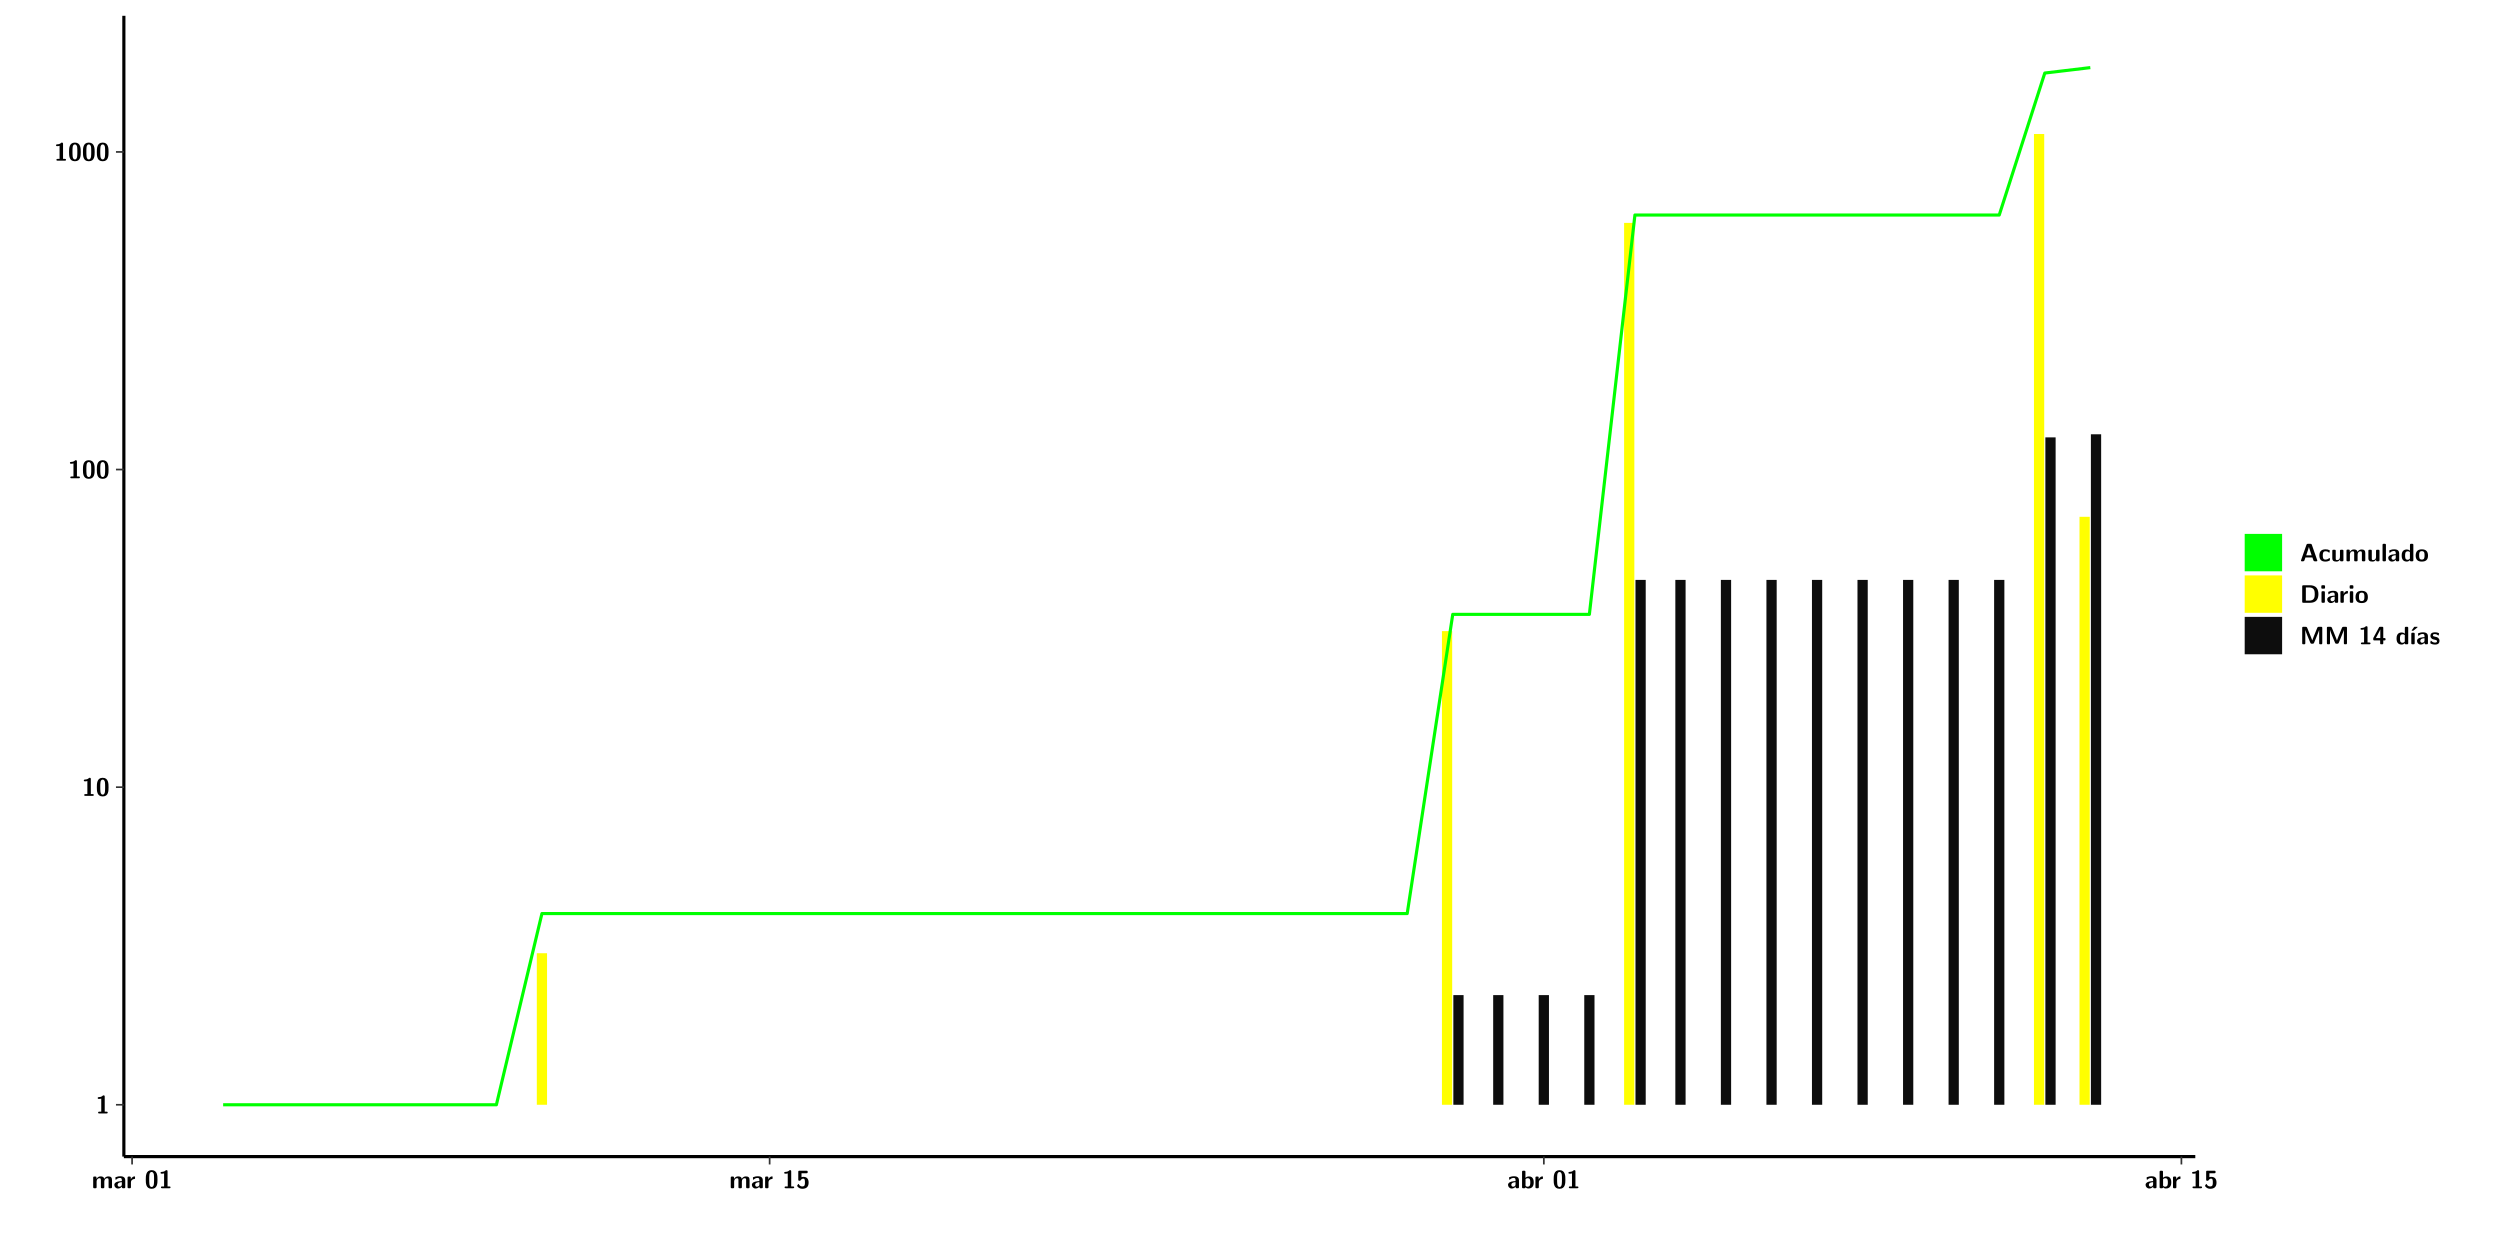
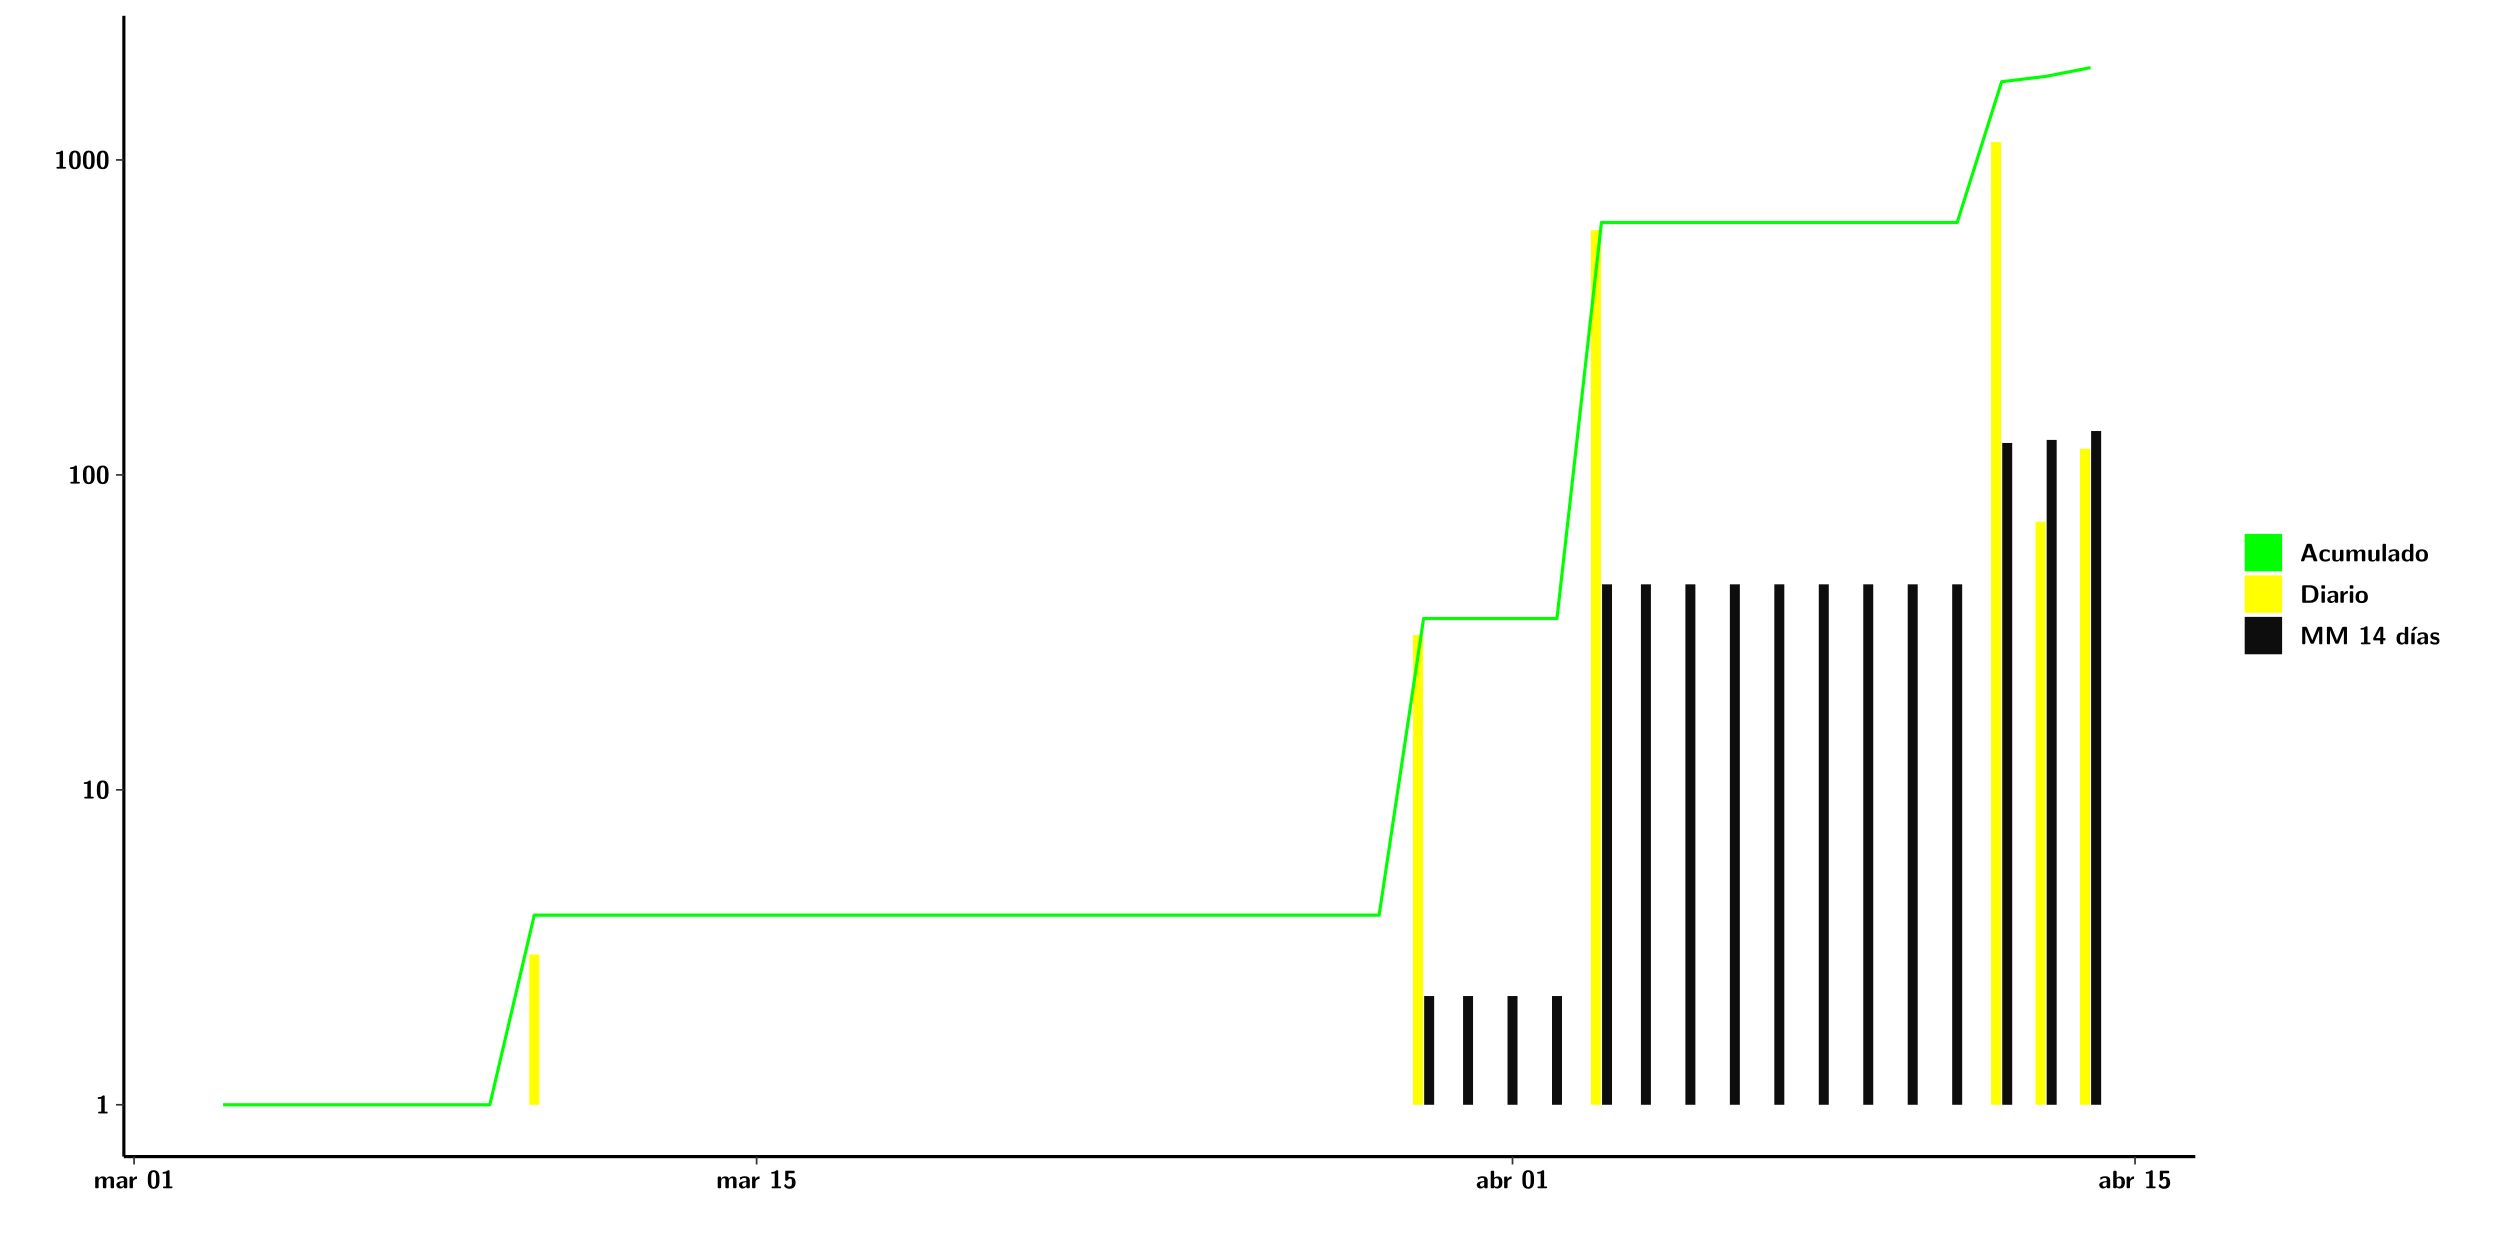
<svg xmlns="http://www.w3.org/2000/svg" xmlns:xlink="http://www.w3.org/1999/xlink" width="867.653pt" height="432pt" viewBox="0 0 867.653 432" version="1.1">
  <defs>
    <g>
      <symbol overflow="visible" id="glyph0-0">
        <path style="stroke:none;" d="" />
      </symbol>
      <symbol overflow="visible" id="glyph0-1">
        <path style="stroke:none;" d="M 3.109 -5.859 C 3.109 -6.016 3.109 -6.281 2.719 -6.281 C 2.547 -6.281 2.516 -6.266 2.406 -6.156 C 2.25 -6.016 1.922 -5.688 1.047 -5.672 C 0.891 -5.672 0.672 -5.609 0.672 -5.359 C 0.672 -5.047 0.969 -5.047 1.094 -5.047 C 1.344 -5.047 1.656 -5.078 1.906 -5.156 L 1.906 -0.625 L 1.234 -0.625 C 1.109 -0.625 0.812 -0.625 0.812 -0.312 C 0.812 0 1.109 0 1.234 0 L 3.719 0 C 3.828 0 4.141 0 4.141 -0.312 C 4.141 -0.625 3.828 -0.625 3.719 -0.625 L 3.109 -0.625 Z M 3.109 -5.859 " />
      </symbol>
      <symbol overflow="visible" id="glyph0-2">
        <path style="stroke:none;" d="M 4.438 -3 C 4.438 -4.203 4.438 -6.281 2.406 -6.281 C 0.375 -6.281 0.375 -4.219 0.375 -3 C 0.375 -1.812 0.375 0.188 2.406 0.188 C 4.438 0.188 4.438 -1.781 4.438 -3 Z M 2.406 -0.438 C 1.75 -0.438 1.656 -1.25 1.625 -1.484 C 1.562 -1.953 1.562 -2.766 1.562 -3.125 C 1.562 -3.641 1.562 -4.203 1.625 -4.641 C 1.641 -4.875 1.734 -5.641 2.406 -5.641 C 3.047 -5.641 3.156 -4.906 3.188 -4.734 C 3.25 -4.281 3.25 -3.594 3.25 -3.125 C 3.25 -2.625 3.25 -1.953 3.188 -1.469 C 3.156 -1.234 3.062 -0.438 2.406 -0.438 Z M 2.406 -0.438 " />
      </symbol>
      <symbol overflow="visible" id="glyph0-3">
        <path style="stroke:none;" d="M 7.062 -2.844 C 7.062 -3.75 6.672 -4.109 5.781 -4.109 C 5.156 -4.109 4.688 -3.828 4.359 -3.25 C 4.219 -4.078 3.484 -4.109 3.109 -4.109 C 2.938 -4.109 2.578 -4.109 2.188 -3.828 C 1.906 -3.625 1.734 -3.344 1.672 -3.203 L 1.672 -3.641 C 1.672 -3.922 1.609 -4.062 1.25 -4.062 L 0.953 -4.062 C 0.625 -4.062 0.531 -3.969 0.531 -3.641 L 0.531 -0.422 C 0.531 -0.109 0.625 0 0.953 0 L 1.297 0 C 1.625 0 1.719 -0.109 1.719 -0.422 L 1.719 -2.359 C 1.719 -3.141 2.25 -3.484 2.688 -3.484 C 3.109 -3.484 3.203 -3.297 3.203 -2.828 L 3.203 -0.422 C 3.203 -0.109 3.297 0 3.625 0 L 3.969 0 C 4.297 0 4.391 -0.109 4.391 -0.422 L 4.391 -2.359 C 4.391 -3.141 4.922 -3.484 5.359 -3.484 C 5.781 -3.484 5.875 -3.297 5.875 -2.828 L 5.875 -0.422 C 5.875 -0.109 5.969 0 6.297 0 L 6.641 0 C 6.984 0 7.062 -0.109 7.062 -0.422 Z M 7.062 -2.844 " />
      </symbol>
      <symbol overflow="visible" id="glyph0-4">
        <path style="stroke:none;" d="M 4.062 -2.766 C 4.062 -4.156 2.734 -4.156 2.297 -4.156 C 1.891 -4.156 1.453 -4.125 0.859 -3.891 C 0.672 -3.797 0.625 -3.781 0.625 -3.688 C 0.625 -3.625 0.688 -3.109 0.688 -3.047 C 0.703 -2.984 0.75 -2.938 0.812 -2.938 C 0.844 -2.938 0.875 -2.969 0.906 -3 C 1.281 -3.391 1.719 -3.578 2.266 -3.578 C 2.734 -3.578 2.875 -3.297 2.875 -2.781 L 2.875 -2.469 C 2.562 -2.469 0.266 -2.453 0.266 -1.172 C 0.266 -0.547 0.766 0.094 1.531 0.094 C 1.828 0.094 2.484 0.016 2.906 -0.594 L 2.906 -0.422 C 2.906 -0.141 2.969 0 3.328 0 L 3.641 0 C 3.984 0 4.062 -0.109 4.062 -0.422 Z M 2.875 -1.344 C 2.875 -0.531 2.047 -0.531 2.016 -0.531 C 1.641 -0.531 1.406 -0.844 1.406 -1.188 C 1.406 -2.047 2.625 -2.109 2.875 -2.109 Z M 2.875 -1.344 " />
      </symbol>
      <symbol overflow="visible" id="glyph0-5">
        <path style="stroke:none;" d="M 1.703 -2.016 C 1.703 -2.844 2.391 -3.188 2.938 -3.219 C 3.109 -3.234 3.125 -3.234 3.125 -3.469 L 3.125 -3.875 C 3.125 -4.047 3.125 -4.109 2.969 -4.109 C 2.719 -4.109 2.078 -4.031 1.672 -3.078 L 1.656 -3.078 L 1.656 -3.641 C 1.656 -3.922 1.594 -4.062 1.234 -4.062 L 0.953 -4.062 C 0.641 -4.062 0.531 -3.969 0.531 -3.641 L 0.531 -0.422 C 0.531 -0.109 0.625 0 0.953 0 L 1.281 0 C 1.609 0 1.703 -0.109 1.703 -0.422 Z M 1.703 -2.016 " />
      </symbol>
      <symbol overflow="visible" id="glyph0-6">
        <path style="stroke:none;" d="M 1.859 -5.203 L 3.578 -5.203 C 4 -5.203 4 -5.406 4 -5.641 C 4 -5.875 4 -6.078 3.578 -6.078 L 1.141 -6.078 C 0.875 -6.078 0.734 -6.031 0.734 -5.688 L 0.734 -3 C 0.734 -2.609 0.922 -2.594 1.172 -2.594 C 1.391 -2.594 1.469 -2.594 1.594 -2.812 C 1.812 -3.141 2.109 -3.328 2.469 -3.328 C 3.047 -3.328 3.047 -2.656 3.047 -1.969 C 3.047 -1.297 3.047 -0.625 2.125 -0.625 C 1.844 -0.625 1.25 -0.703 0.906 -1.406 C 0.875 -1.453 0.844 -1.5 0.781 -1.5 C 0.719 -1.5 0.703 -1.469 0.656 -1.391 C 0.531 -1.188 0.328 -0.891 0.328 -0.828 C 0.328 -0.75 0.891 0.188 2.141 0.188 C 3.562 0.188 4.328 -0.516 4.328 -1.938 C 4.328 -3.094 3.844 -3.953 2.5 -3.953 C 2.281 -3.953 2.078 -3.922 1.859 -3.844 Z M 1.859 -5.203 " />
      </symbol>
      <symbol overflow="visible" id="glyph0-7">
        <path style="stroke:none;" d="M 1.703 -5.656 C 1.703 -5.938 1.641 -6.078 1.281 -6.078 L 0.953 -6.078 C 0.641 -6.078 0.531 -5.984 0.531 -5.656 L 0.531 -0.422 C 0.531 -0.109 0.625 0 0.953 0 L 1.312 0 C 1.453 0 1.719 0 1.734 -0.344 C 2.125 0.094 2.578 0.094 2.719 0.094 C 4.578 0.094 4.578 -1.594 4.578 -2.031 C 4.578 -2.453 4.578 -4.109 2.938 -4.109 C 2.219 -4.109 1.781 -3.703 1.703 -3.625 Z M 1.734 -3.172 C 1.844 -3.281 2.109 -3.484 2.5 -3.484 C 3.391 -3.484 3.391 -2.672 3.391 -2.016 C 3.391 -1.375 3.391 -0.531 2.406 -0.531 C 2.047 -0.531 1.828 -0.75 1.734 -0.875 Z M 1.734 -3.172 " />
      </symbol>
      <symbol overflow="visible" id="glyph0-8">
        <path style="stroke:none;" d="M 4.156 -5.703 C 4.031 -6.078 3.766 -6.078 3.594 -6.078 L 2.828 -6.078 C 2.641 -6.078 2.391 -6.078 2.266 -5.703 L 0.406 -0.406 C 0.375 -0.297 0.375 -0.281 0.375 -0.234 C 0.375 0 0.594 0 0.703 0 L 1.031 0 C 1.188 0 1.453 0 1.578 -0.344 L 1.922 -1.328 L 4.344 -1.328 L 4.641 -0.484 C 4.75 -0.172 4.812 0 5.234 0 L 5.703 0 C 5.828 0 6.047 0 6.047 -0.234 C 6.047 -0.281 6.047 -0.297 6 -0.406 Z M 2.812 -3.938 C 2.938 -4.328 3.062 -4.656 3.125 -4.969 L 3.141 -4.969 C 3.188 -4.766 3.188 -4.75 3.25 -4.547 L 4.078 -2.078 L 2.188 -2.078 Z M 2.812 -3.938 " />
      </symbol>
      <symbol overflow="visible" id="glyph0-9">
        <path style="stroke:none;" d="M 4 -0.438 C 4 -0.531 3.969 -0.938 3.953 -1.047 C 3.953 -1.078 3.938 -1.172 3.844 -1.172 C 3.812 -1.172 3.797 -1.172 3.703 -1.078 C 3.562 -0.953 3.141 -0.594 2.422 -0.594 C 1.516 -0.594 1.516 -1.469 1.516 -2.031 C 1.516 -2.75 1.562 -3.484 2.453 -3.484 C 3.031 -3.484 3.266 -3.344 3.578 -3.078 C 3.688 -2.984 3.703 -2.984 3.734 -2.984 C 3.828 -2.984 3.844 -3.062 3.844 -3.094 C 3.859 -3.172 3.953 -3.656 3.953 -3.703 C 3.953 -3.781 3.891 -3.812 3.75 -3.891 C 3.328 -4.078 3.062 -4.156 2.453 -4.156 C 1.141 -4.156 0.328 -3.547 0.328 -2.016 C 0.328 -0.562 1.078 0.094 2.406 0.094 C 2.641 0.094 3.172 0.094 3.75 -0.203 C 4 -0.344 4 -0.344 4 -0.438 Z M 4 -0.438 " />
      </symbol>
      <symbol overflow="visible" id="glyph0-10">
        <path style="stroke:none;" d="M 4.391 -3.594 C 4.391 -3.875 4.328 -4.016 3.969 -4.016 L 3.609 -4.016 C 3.281 -4.016 3.188 -3.906 3.188 -3.594 L 3.188 -1.516 C 3.188 -0.938 2.891 -0.438 2.266 -0.438 C 1.766 -0.438 1.719 -0.562 1.719 -1.031 L 1.719 -3.594 C 1.719 -3.875 1.656 -4.016 1.297 -4.016 L 0.953 -4.016 C 0.625 -4.016 0.531 -3.922 0.531 -3.594 L 0.531 -1.109 C 0.531 -0.172 1.031 0.094 1.953 0.094 C 2.188 0.094 2.812 0.094 3.219 -0.656 L 3.219 -0.422 C 3.219 -0.141 3.281 0 3.641 0 L 3.969 0 C 4.297 0 4.391 -0.109 4.391 -0.422 Z M 4.391 -3.594 " />
      </symbol>
      <symbol overflow="visible" id="glyph0-11">
        <path style="stroke:none;" d="M 1.703 -5.656 C 1.703 -5.938 1.641 -6.078 1.281 -6.078 L 0.953 -6.078 C 0.641 -6.078 0.531 -5.984 0.531 -5.656 L 0.531 -0.422 C 0.531 -0.109 0.625 0 0.953 0 L 1.281 0 C 1.609 0 1.703 -0.109 1.703 -0.422 Z M 1.703 -5.656 " />
      </symbol>
      <symbol overflow="visible" id="glyph0-12">
        <path style="stroke:none;" d="M 4.375 -5.656 C 4.375 -5.938 4.312 -6.078 3.953 -6.078 L 3.625 -6.078 C 3.297 -6.078 3.203 -5.969 3.203 -5.656 L 3.203 -3.672 C 2.812 -4.047 2.375 -4.109 2.109 -4.109 C 0.328 -4.109 0.328 -2.422 0.328 -2 C 0.328 -1.594 0.328 0.094 2.062 0.094 C 2.422 0.094 2.812 -0.016 3.188 -0.406 C 3.188 -0.094 3.297 0 3.609 0 L 3.953 0 C 4.281 0 4.375 -0.109 4.375 -0.422 Z M 3.188 -1.094 C 3.188 -0.953 3.188 -0.875 2.922 -0.688 C 2.703 -0.547 2.5 -0.531 2.406 -0.531 C 1.516 -0.531 1.516 -1.344 1.516 -2 C 1.516 -2.656 1.516 -3.484 2.5 -3.484 C 2.75 -3.484 2.984 -3.391 3.188 -3.203 Z M 3.188 -1.094 " />
      </symbol>
      <symbol overflow="visible" id="glyph0-13">
        <path style="stroke:none;" d="M 4.547 -1.969 C 4.547 -3.406 3.844 -4.156 2.406 -4.156 C 0.953 -4.156 0.266 -3.391 0.266 -1.969 C 0.266 -0.547 1.031 0.094 2.406 0.094 C 3.781 0.094 4.547 -0.531 4.547 -1.969 Z M 2.406 -0.594 C 1.469 -0.594 1.469 -1.375 1.469 -2.078 C 1.469 -2.75 1.469 -3.531 2.406 -3.531 C 3.344 -3.531 3.344 -2.766 3.344 -2.078 C 3.344 -1.391 3.344 -0.594 2.406 -0.594 Z M 2.406 -0.594 " />
      </symbol>
      <symbol overflow="visible" id="glyph0-14">
        <path style="stroke:none;" d="M 1.219 -6.078 C 0.906 -6.078 0.797 -5.984 0.797 -5.656 L 0.797 -0.422 C 0.797 -0.109 0.891 0 1.219 0 L 3.531 0 C 5.672 0 6.422 -1.281 6.422 -3 C 6.422 -3.688 6.297 -4.547 5.812 -5.156 C 5.156 -5.984 4.109 -6.078 3.531 -6.078 Z M 2.062 -0.75 L 2.062 -5.328 L 3.188 -5.328 C 5.078 -5.328 5.156 -3.984 5.156 -3 C 5.156 -2 5.062 -0.75 3.188 -0.75 Z M 2.062 -0.75 " />
      </symbol>
      <symbol overflow="visible" id="glyph0-15">
        <path style="stroke:none;" d="M 0.891 -6.094 C 0.609 -6.094 0.469 -6.047 0.469 -5.688 L 0.469 -5.281 C 0.469 -5 0.562 -4.891 0.891 -4.891 L 1.344 -4.891 C 1.766 -4.891 1.766 -5.078 1.766 -5.484 C 1.766 -5.906 1.766 -6.094 1.344 -6.094 Z M 1.703 -3.594 C 1.703 -3.875 1.641 -4.016 1.281 -4.016 L 0.953 -4.016 C 0.641 -4.016 0.531 -3.922 0.531 -3.594 L 0.531 -0.422 C 0.531 -0.109 0.625 0 0.953 0 L 1.281 0 C 1.609 0 1.703 -0.109 1.703 -0.422 Z M 1.703 -3.594 " />
      </symbol>
      <symbol overflow="visible" id="glyph0-16">
        <path style="stroke:none;" d="M 4.859 -2.859 C 4.688 -2.422 4.359 -1.609 4.281 -1.312 C 4.203 -1.625 3.844 -2.484 3.656 -2.953 L 2.531 -5.719 C 2.391 -6.078 2.109 -6.078 1.953 -6.078 L 1.219 -6.078 C 0.906 -6.078 0.797 -5.984 0.797 -5.656 L 0.797 -0.422 C 0.797 -0.109 0.891 0 1.219 0 L 1.453 0 C 1.781 0 1.875 -0.109 1.875 -0.422 L 1.875 -4.953 L 1.891 -4.953 C 1.984 -4.562 2.375 -3.578 2.578 -3.062 L 3.609 -0.562 C 3.766 -0.188 3.969 -0.188 4.266 -0.188 C 4.562 -0.188 4.781 -0.188 4.938 -0.562 L 6.062 -3.328 C 6.141 -3.531 6.625 -4.719 6.672 -4.953 L 6.688 -4.953 L 6.688 -0.422 C 6.688 -0.141 6.75 0 7.109 0 L 7.344 0 C 7.672 0 7.766 -0.109 7.766 -0.422 L 7.766 -5.656 C 7.766 -5.938 7.703 -6.078 7.344 -6.078 L 6.609 -6.078 C 6.391 -6.078 6.172 -6.062 6.016 -5.703 Z M 4.859 -2.859 " />
      </symbol>
      <symbol overflow="visible" id="glyph0-17">
        <path style="stroke:none;" d="M 0.344 -2.297 C 0.266 -2.172 0.266 -2.141 0.266 -1.984 L 0.266 -1.766 C 0.266 -1.484 0.328 -1.344 0.688 -1.344 L 2.672 -1.344 L 2.672 -0.422 C 2.672 -0.141 2.719 0 3.078 0 L 3.328 0 C 3.656 0 3.75 -0.109 3.75 -0.422 L 3.75 -1.344 L 4.125 -1.344 C 4.391 -1.344 4.547 -1.406 4.547 -1.75 C 4.547 -2.078 4.422 -2.172 4.125 -2.172 L 3.75 -2.172 L 3.75 -5.656 C 3.75 -5.984 3.656 -6.078 3.328 -6.078 L 2.688 -6.078 C 2.531 -6.078 2.391 -6.078 2.281 -5.875 Z M 1.188 -2.172 C 2.578 -4.75 2.672 -5.016 2.703 -5.156 L 2.719 -5.156 L 2.719 -2.172 Z M 1.188 -2.172 " />
      </symbol>
      <symbol overflow="visible" id="glyph0-18">
        <path style="stroke:none;" d="M 3.906 -5.844 C 3.953 -5.875 4 -5.922 4 -5.969 C 4 -6.078 3.906 -6.078 3.766 -6.078 L 3.047 -6.078 C 2.875 -6.078 2.859 -6.078 2.781 -5.984 L 2.031 -4.953 C 1.953 -4.859 1.953 -4.844 1.953 -4.828 C 1.953 -4.703 2.047 -4.703 2.188 -4.703 L 2.516 -4.703 Z M 3.906 -5.844 " />
      </symbol>
      <symbol overflow="visible" id="glyph0-19">
        <path style="stroke:none;" d="M 1.703 -3.594 C 1.703 -3.875 1.641 -4.016 1.281 -4.016 L 0.953 -4.016 C 0.641 -4.016 0.531 -3.922 0.531 -3.594 L 0.531 -0.422 C 0.531 -0.109 0.625 0 0.953 0 L 1.281 0 C 1.609 0 1.703 -0.109 1.703 -0.422 Z M 1.703 -3.594 " />
      </symbol>
      <symbol overflow="visible" id="glyph0-20">
        <path style="stroke:none;" d="M 3.469 -1.234 C 3.469 -1.734 3.203 -2.031 3.047 -2.172 C 2.703 -2.484 2.391 -2.547 2.031 -2.609 C 1.547 -2.703 1.188 -2.766 1.188 -3.109 C 1.188 -3.469 1.484 -3.547 1.828 -3.547 C 2.406 -3.547 2.719 -3.328 2.953 -3.125 C 3.047 -3.047 3.062 -3.047 3.094 -3.047 C 3.188 -3.047 3.203 -3.125 3.203 -3.156 C 3.219 -3.219 3.312 -3.719 3.312 -3.766 C 3.312 -3.906 2.844 -4.031 2.75 -4.062 C 2.406 -4.156 2.125 -4.156 1.891 -4.156 C 1.5 -4.156 0.328 -4.156 0.328 -2.906 C 0.328 -2.484 0.516 -2.219 0.75 -2 C 1.062 -1.734 1.406 -1.672 1.906 -1.562 C 2.156 -1.531 2.609 -1.453 2.609 -1.062 C 2.609 -0.656 2.266 -0.594 1.922 -0.594 C 1.531 -0.594 1.047 -0.703 0.625 -1.188 C 0.594 -1.234 0.562 -1.266 0.516 -1.266 C 0.422 -1.266 0.406 -1.188 0.391 -1.125 C 0.375 -1.016 0.266 -0.516 0.266 -0.422 C 0.266 -0.266 0.922 -0.062 0.922 -0.047 C 1.406 0.094 1.766 0.094 1.922 0.094 C 2.359 0.094 3.469 0.062 3.469 -1.234 Z M 3.469 -1.234 " />
      </symbol>
    </g>
    <clipPath id="clip1">
      <path d="M 0 0 L 864.012 0 L 864.012 432 L 0 432 Z M 0 0 " />
    </clipPath>
    <clipPath id="clip2">
      <path d="M 42.988 5.473 L 761.902 5.473 L 761.902 401.414 L 42.988 401.414 Z M 42.988 5.473 " />
    </clipPath>
  </defs>
  <g id="surface1">
    <g clip-path="url(#clip1)" clip-rule="nonzero">
      <path style="fill-rule:nonzero;fill:rgb(100%,100%,100%);fill-opacity:1;stroke-width:0.598;stroke-linecap:round;stroke-linejoin:round;stroke:rgb(100%,100%,100%);stroke-opacity:1;stroke-miterlimit:10;" d="M 0 0 L 0 432.004 L 864.012 432.004 L 864.012 0 Z M 0 0 " transform="matrix(1,0,0,-1,0,432)" />
    </g>
    <g clip-path="url(#clip2)" clip-rule="nonzero">
      <path style=" stroke:none;fill-rule:nonzero;fill:rgb(100%,100%,100%);fill-opacity:1;" d="M 42.988 401.414 L 42.988 5.473 L 761.902 5.473 L 761.902 401.414 Z M 42.988 401.414 " />
    </g>
-     <path style=" stroke:none;fill-rule:nonzero;fill:rgb(100%,100%,0%);fill-opacity:1;" d="M 186.305 383.422 L 186.305 330.828 L 189.859 330.828 L 189.859 383.422 Z M 186.305 383.422 " />
-     <path style=" stroke:none;fill-rule:nonzero;fill:rgb(100%,100%,0%);fill-opacity:1;" d="M 500.441 383.422 L 500.441 219.035 L 503.996 219.035 L 503.996 383.422 Z M 500.441 383.422 " />
-     <path style=" stroke:none;fill-rule:nonzero;fill:rgb(4.999%,4.999%,4.999%);fill-opacity:1;" d="M 504.395 383.422 L 504.395 345.363 L 507.953 345.363 L 507.953 383.422 Z M 504.395 383.422 " />
-     <path style=" stroke:none;fill-rule:nonzero;fill:rgb(4.999%,4.999%,4.999%);fill-opacity:1;" d="M 518.223 383.422 L 518.223 345.363 L 521.781 345.363 L 521.781 383.422 Z M 518.223 383.422 " />
-     <path style=" stroke:none;fill-rule:nonzero;fill:rgb(4.999%,4.999%,4.999%);fill-opacity:1;" d="M 534.023 383.422 L 534.023 345.363 L 537.582 345.363 L 537.582 383.422 Z M 534.023 383.422 " />
-     <path style=" stroke:none;fill-rule:nonzero;fill:rgb(4.999%,4.999%,4.999%);fill-opacity:1;" d="M 549.836 383.422 L 549.836 345.363 L 553.391 345.363 L 553.391 383.422 Z M 549.836 383.422 " />
-     <path style=" stroke:none;fill-rule:nonzero;fill:rgb(100%,100%,0%);fill-opacity:1;" d="M 563.664 383.422 L 563.664 77.355 L 567.219 77.355 L 567.219 383.422 Z M 563.664 383.422 " />
-     <path style=" stroke:none;fill-rule:nonzero;fill:rgb(4.999%,4.999%,4.999%);fill-opacity:1;" d="M 567.609 383.422 L 567.609 201.262 L 571.164 201.262 L 571.164 383.422 Z M 567.609 383.422 " />
-     <path style=" stroke:none;fill-rule:nonzero;fill:rgb(4.999%,4.999%,4.999%);fill-opacity:1;" d="M 581.445 383.422 L 581.445 201.262 L 585.004 201.262 L 585.004 383.422 Z M 581.445 383.422 " />
-     <path style=" stroke:none;fill-rule:nonzero;fill:rgb(4.999%,4.999%,4.999%);fill-opacity:1;" d="M 597.246 383.422 L 597.246 201.262 L 600.805 201.262 L 600.805 383.422 Z M 597.246 383.422 " />
-     <path style=" stroke:none;fill-rule:nonzero;fill:rgb(4.999%,4.999%,4.999%);fill-opacity:1;" d="M 613.059 383.422 L 613.059 201.262 L 616.617 201.262 L 616.617 383.422 Z M 613.059 383.422 " />
-     <path style=" stroke:none;fill-rule:nonzero;fill:rgb(4.999%,4.999%,4.999%);fill-opacity:1;" d="M 628.859 383.422 L 628.859 201.262 L 632.418 201.262 L 632.418 383.422 Z M 628.859 383.422 " />
-     <path style=" stroke:none;fill-rule:nonzero;fill:rgb(4.999%,4.999%,4.999%);fill-opacity:1;" d="M 644.66 383.422 L 644.66 201.262 L 648.219 201.262 L 648.219 383.422 Z M 644.66 383.422 " />
-     <path style=" stroke:none;fill-rule:nonzero;fill:rgb(4.999%,4.999%,4.999%);fill-opacity:1;" d="M 660.473 383.422 L 660.473 201.262 L 664.027 201.262 L 664.027 383.422 Z M 660.473 383.422 " />
-     <path style=" stroke:none;fill-rule:nonzero;fill:rgb(4.999%,4.999%,4.999%);fill-opacity:1;" d="M 676.273 383.422 L 676.273 201.262 L 679.828 201.262 L 679.828 383.422 Z M 676.273 383.422 " />
-     <path style=" stroke:none;fill-rule:nonzero;fill:rgb(4.999%,4.999%,4.999%);fill-opacity:1;" d="M 692.082 383.422 L 692.082 201.262 L 695.641 201.262 L 695.641 383.422 Z M 692.082 383.422 " />
-     <path style=" stroke:none;fill-rule:nonzero;fill:rgb(100%,100%,0%);fill-opacity:1;" d="M 705.91 383.422 L 705.91 46.512 L 709.469 46.512 L 709.469 383.422 Z M 705.91 383.422 " />
-     <path style=" stroke:none;fill-rule:nonzero;fill:rgb(4.999%,4.999%,4.999%);fill-opacity:1;" d="M 709.867 383.422 L 709.867 151.797 L 713.426 151.797 L 713.426 383.422 Z M 709.867 383.422 " />
-     <path style=" stroke:none;fill-rule:nonzero;fill:rgb(100%,100%,0%);fill-opacity:1;" d="M 721.715 383.422 L 721.715 179.363 L 725.27 179.363 L 725.27 383.422 Z M 721.715 383.422 " />
-     <path style=" stroke:none;fill-rule:nonzero;fill:rgb(4.999%,4.999%,4.999%);fill-opacity:1;" d="M 725.668 383.422 L 725.668 150.723 L 729.227 150.723 L 729.227 383.422 Z M 725.668 383.422 " />
-     <path style="fill:none;stroke-width:1.096;stroke-linecap:butt;stroke-linejoin:round;stroke:rgb(0%,100%,0%);stroke-opacity:1;stroke-miterlimit:10;" d="M 77.441 48.578 L 172.277 48.578 L 188.086 114.941 L 488.387 114.941 L 504.195 218.781 L 551.609 218.781 L 567.418 357.375 L 693.855 357.375 L 709.668 406.648 L 725.469 408.535 " transform="matrix(1,0,0,-1,0,432)" />
+     <path style=" stroke:none;fill-rule:nonzero;fill:rgb(100%,100%,0%);fill-opacity:1;" d="M 183.695 383.422 L 183.695 331.266 L 187.16 331.266 L 187.16 383.422 Z M 183.695 383.422 " />
+     <path style=" stroke:none;fill-rule:nonzero;fill:rgb(100%,100%,0%);fill-opacity:1;" d="M 490.406 383.422 L 490.406 220.41 L 493.883 220.41 L 493.883 383.422 Z M 490.406 383.422 " />
+     <path style=" stroke:none;fill-rule:nonzero;fill:rgb(4.999%,4.999%,4.999%);fill-opacity:1;" d="M 494.273 383.422 L 494.273 345.684 L 497.738 345.684 L 497.738 383.422 Z M 494.273 383.422 " />
+     <path style=" stroke:none;fill-rule:nonzero;fill:rgb(4.999%,4.999%,4.999%);fill-opacity:1;" d="M 507.773 383.422 L 507.773 345.684 L 511.238 345.684 L 511.238 383.422 Z M 507.773 383.422 " />
+     <path style=" stroke:none;fill-rule:nonzero;fill:rgb(4.999%,4.999%,4.999%);fill-opacity:1;" d="M 523.203 383.422 L 523.203 345.684 L 526.672 345.684 L 526.672 383.422 Z M 523.203 383.422 " />
+     <path style=" stroke:none;fill-rule:nonzero;fill:rgb(4.999%,4.999%,4.999%);fill-opacity:1;" d="M 538.637 383.422 L 538.637 345.684 L 542.105 345.684 L 542.105 383.422 Z M 538.637 383.422 " />
+     <path style=" stroke:none;fill-rule:nonzero;fill:rgb(100%,100%,0%);fill-opacity:1;" d="M 552.137 383.422 L 552.137 79.914 L 555.613 79.914 L 555.613 383.422 Z M 552.137 383.422 " />
+     <path style=" stroke:none;fill-rule:nonzero;fill:rgb(4.999%,4.999%,4.999%);fill-opacity:1;" d="M 556.004 383.422 L 556.004 202.797 L 559.469 202.797 L 559.469 383.422 Z M 556.004 383.422 " />
+     <path style=" stroke:none;fill-rule:nonzero;fill:rgb(4.999%,4.999%,4.999%);fill-opacity:1;" d="M 569.5 383.422 L 569.5 202.797 L 572.969 202.797 L 572.969 383.422 Z M 569.5 383.422 " />
+     <path style=" stroke:none;fill-rule:nonzero;fill:rgb(4.999%,4.999%,4.999%);fill-opacity:1;" d="M 584.934 383.422 L 584.934 202.797 L 588.402 202.797 L 588.402 383.422 Z M 584.934 383.422 " />
+     <path style=" stroke:none;fill-rule:nonzero;fill:rgb(4.999%,4.999%,4.999%);fill-opacity:1;" d="M 600.367 383.422 L 600.367 202.797 L 603.832 202.797 L 603.832 383.422 Z M 600.367 383.422 " />
+     <path style=" stroke:none;fill-rule:nonzero;fill:rgb(4.999%,4.999%,4.999%);fill-opacity:1;" d="M 615.797 383.422 L 615.797 202.797 L 619.266 202.797 L 619.266 383.422 Z M 615.797 383.422 " />
+     <path style=" stroke:none;fill-rule:nonzero;fill:rgb(4.999%,4.999%,4.999%);fill-opacity:1;" d="M 631.23 383.422 L 631.23 202.797 L 634.699 202.797 L 634.699 383.422 Z M 631.23 383.422 " />
+     <path style=" stroke:none;fill-rule:nonzero;fill:rgb(4.999%,4.999%,4.999%);fill-opacity:1;" d="M 646.664 383.422 L 646.664 202.797 L 650.129 202.797 L 650.129 383.422 Z M 646.664 383.422 " />
+     <path style=" stroke:none;fill-rule:nonzero;fill:rgb(4.999%,4.999%,4.999%);fill-opacity:1;" d="M 662.094 383.422 L 662.094 202.797 L 665.562 202.797 L 665.562 383.422 Z M 662.094 383.422 " />
+     <path style=" stroke:none;fill-rule:nonzero;fill:rgb(4.999%,4.999%,4.999%);fill-opacity:1;" d="M 677.527 383.422 L 677.527 202.797 L 680.996 202.797 L 680.996 383.422 Z M 677.527 383.422 " />
+     <path style=" stroke:none;fill-rule:nonzero;fill:rgb(100%,100%,0%);fill-opacity:1;" d="M 691.027 383.422 L 691.027 49.328 L 694.504 49.328 L 694.504 383.422 Z M 691.027 383.422 " />
+     <path style=" stroke:none;fill-rule:nonzero;fill:rgb(4.999%,4.999%,4.999%);fill-opacity:1;" d="M 694.895 383.422 L 694.895 153.738 L 698.359 153.738 L 698.359 383.422 Z M 694.895 383.422 " />
+     <path style=" stroke:none;fill-rule:nonzero;fill:rgb(100%,100%,0%);fill-opacity:1;" d="M 706.461 383.422 L 706.461 181.066 L 709.938 181.066 L 709.938 383.422 Z M 706.461 383.422 " />
+     <path style=" stroke:none;fill-rule:nonzero;fill:rgb(4.999%,4.999%,4.999%);fill-opacity:1;" d="M 710.316 383.422 L 710.316 152.676 L 713.793 152.676 L 713.793 383.422 Z M 710.316 383.422 " />
+     <path style=" stroke:none;fill-rule:nonzero;fill:rgb(100%,100%,0%);fill-opacity:1;" d="M 721.891 383.422 L 721.891 155.762 L 725.371 155.762 L 725.371 383.422 Z M 721.891 383.422 " />
+     <path style=" stroke:none;fill-rule:nonzero;fill:rgb(4.999%,4.999%,4.999%);fill-opacity:1;" d="M 725.746 383.422 L 725.746 149.594 L 729.227 149.594 L 729.227 383.422 Z M 725.746 383.422 " />
+     <path style="fill:none;stroke-width:1.096;stroke-linecap:butt;stroke-linejoin:round;stroke:rgb(0%,100%,0%);stroke-opacity:1;stroke-miterlimit:10;" d="M 77.402 48.578 L 169.996 48.578 L 185.426 114.391 L 478.641 114.391 L 494.074 217.348 L 540.371 217.348 L 555.805 354.785 L 679.262 354.785 L 694.695 403.641 L 710.125 405.516 L 725.559 408.535 " transform="matrix(1,0,0,-1,0,432)" />
    <path style="fill:none;stroke-width:1.096;stroke-linecap:butt;stroke-linejoin:round;stroke:rgb(0%,0%,0%);stroke-opacity:1;stroke-miterlimit:10;" d="M 42.988 30.586 L 42.988 426.527 " transform="matrix(1,0,0,-1,0,432)" />
    <g style="fill:rgb(0%,0%,0%);fill-opacity:1;">
      <use xlink:href="#glyph0-1" x="33.235" y="386.441" />
    </g>
    <g style="fill:rgb(0%,0%,0%);fill-opacity:1;">
-       <use xlink:href="#glyph0-1" x="28.413" y="276.224" />
-       <use xlink:href="#glyph0-2" x="33.235" y="276.224" />
-     </g>
-     <g style="fill:rgb(0%,0%,0%);fill-opacity:1;">
-       <use xlink:href="#glyph0-1" x="23.591" y="165.997" />
-       <use xlink:href="#glyph0-2" x="28.413" y="165.997" />
-       <use xlink:href="#glyph0-2" x="33.235" y="165.997" />
-     </g>
-     <g style="fill:rgb(0%,0%,0%);fill-opacity:1;">
-       <use xlink:href="#glyph0-1" x="18.769" y="55.771" />
-       <use xlink:href="#glyph0-2" x="23.591" y="55.771" />
-       <use xlink:href="#glyph0-2" x="28.413" y="55.771" />
-       <use xlink:href="#glyph0-2" x="33.235" y="55.771" />
+       <use xlink:href="#glyph0-1" x="28.413" y="277.141" />
+       <use xlink:href="#glyph0-2" x="33.235" y="277.141" />
+     </g>
+     <g style="fill:rgb(0%,0%,0%);fill-opacity:1;">
+       <use xlink:href="#glyph0-1" x="23.591" y="167.841" />
+       <use xlink:href="#glyph0-2" x="28.413" y="167.841" />
+       <use xlink:href="#glyph0-2" x="33.235" y="167.841" />
+     </g>
+     <g style="fill:rgb(0%,0%,0%);fill-opacity:1;">
+       <use xlink:href="#glyph0-1" x="18.769" y="58.54" />
+       <use xlink:href="#glyph0-2" x="23.591" y="58.54" />
+       <use xlink:href="#glyph0-2" x="28.413" y="58.54" />
+       <use xlink:href="#glyph0-2" x="33.235" y="58.54" />
    </g>
    <path style="fill:none;stroke-width:0.598;stroke-linecap:butt;stroke-linejoin:round;stroke:rgb(20%,20%,20%);stroke-opacity:1;stroke-miterlimit:10;" d="M 40.25 48.578 L 42.988 48.578 " transform="matrix(1,0,0,-1,0,432)" />
-     <path style="fill:none;stroke-width:0.598;stroke-linecap:butt;stroke-linejoin:round;stroke:rgb(20%,20%,20%);stroke-opacity:1;stroke-miterlimit:10;" d="M 40.25 158.805 L 42.988 158.805 " transform="matrix(1,0,0,-1,0,432)" />
-     <path style="fill:none;stroke-width:0.598;stroke-linecap:butt;stroke-linejoin:round;stroke:rgb(20%,20%,20%);stroke-opacity:1;stroke-miterlimit:10;" d="M 40.25 269.035 L 42.988 269.035 " transform="matrix(1,0,0,-1,0,432)" />
-     <path style="fill:none;stroke-width:0.598;stroke-linecap:butt;stroke-linejoin:round;stroke:rgb(20%,20%,20%);stroke-opacity:1;stroke-miterlimit:10;" d="M 40.25 379.262 L 42.988 379.262 " transform="matrix(1,0,0,-1,0,432)" />
+     <path style="fill:none;stroke-width:0.598;stroke-linecap:butt;stroke-linejoin:round;stroke:rgb(20%,20%,20%);stroke-opacity:1;stroke-miterlimit:10;" d="M 40.25 157.879 L 42.988 157.879 " transform="matrix(1,0,0,-1,0,432)" />
+     <path style="fill:none;stroke-width:0.598;stroke-linecap:butt;stroke-linejoin:round;stroke:rgb(20%,20%,20%);stroke-opacity:1;stroke-miterlimit:10;" d="M 40.25 267.18 L 42.988 267.18 " transform="matrix(1,0,0,-1,0,432)" />
+     <path style="fill:none;stroke-width:0.598;stroke-linecap:butt;stroke-linejoin:round;stroke:rgb(20%,20%,20%);stroke-opacity:1;stroke-miterlimit:10;" d="M 40.25 376.484 L 42.988 376.484 " transform="matrix(1,0,0,-1,0,432)" />
    <path style="fill:none;stroke-width:1.096;stroke-linecap:butt;stroke-linejoin:round;stroke:rgb(0%,0%,0%);stroke-opacity:1;stroke-miterlimit:10;" d="M 42.988 30.586 L 761.902 30.586 " transform="matrix(1,0,0,-1,0,432)" />
-     <path style="fill:none;stroke-width:0.598;stroke-linecap:butt;stroke-linejoin:round;stroke:rgb(20%,20%,20%);stroke-opacity:1;stroke-miterlimit:10;" d="M 45.84 27.848 L 45.84 30.586 " transform="matrix(1,0,0,-1,0,432)" />
-     <path style="fill:none;stroke-width:0.598;stroke-linecap:butt;stroke-linejoin:round;stroke:rgb(20%,20%,20%);stroke-opacity:1;stroke-miterlimit:10;" d="M 267.113 27.848 L 267.113 30.586 " transform="matrix(1,0,0,-1,0,432)" />
-     <path style="fill:none;stroke-width:0.598;stroke-linecap:butt;stroke-linejoin:round;stroke:rgb(20%,20%,20%);stroke-opacity:1;stroke-miterlimit:10;" d="M 535.809 27.848 L 535.809 30.586 " transform="matrix(1,0,0,-1,0,432)" />
-     <path style="fill:none;stroke-width:0.598;stroke-linecap:butt;stroke-linejoin:round;stroke:rgb(20%,20%,20%);stroke-opacity:1;stroke-miterlimit:10;" d="M 757.082 27.848 L 757.082 30.586 " transform="matrix(1,0,0,-1,0,432)" />
-     <g style="fill:rgb(0%,0%,0%);fill-opacity:1;">
-       <use xlink:href="#glyph0-3" x="31.811" y="412.394" />
-       <use xlink:href="#glyph0-4" x="39.409" y="412.394" />
-     </g>
-     <g style="fill:rgb(0%,0%,0%);fill-opacity:1;">
-       <use xlink:href="#glyph0-5" x="43.74" y="412.394" />
-     </g>
-     <g style="fill:rgb(0%,0%,0%);fill-opacity:1;">
-       <use xlink:href="#glyph0-2" x="50.221" y="412.394" />
-       <use xlink:href="#glyph0-1" x="55.043" y="412.394" />
-     </g>
-     <g style="fill:rgb(0%,0%,0%);fill-opacity:1;">
-       <use xlink:href="#glyph0-3" x="253.081" y="412.394" />
-       <use xlink:href="#glyph0-4" x="260.679" y="412.394" />
-     </g>
-     <g style="fill:rgb(0%,0%,0%);fill-opacity:1;">
-       <use xlink:href="#glyph0-5" x="265.01" y="412.394" />
-     </g>
-     <g style="fill:rgb(0%,0%,0%);fill-opacity:1;">
-       <use xlink:href="#glyph0-1" x="271.491" y="412.394" />
-       <use xlink:href="#glyph0-6" x="276.313" y="412.394" />
-     </g>
-     <g style="fill:rgb(0%,0%,0%);fill-opacity:1;">
-       <use xlink:href="#glyph0-4" x="523.113" y="412.394" />
-       <use xlink:href="#glyph0-7" x="527.716" y="412.394" />
-     </g>
-     <g style="fill:rgb(0%,0%,0%);fill-opacity:1;">
-       <use xlink:href="#glyph0-5" x="532.363" y="412.394" />
-     </g>
-     <g style="fill:rgb(0%,0%,0%);fill-opacity:1;">
-       <use xlink:href="#glyph0-2" x="538.844" y="412.394" />
-       <use xlink:href="#glyph0-1" x="543.666" y="412.394" />
-     </g>
-     <g style="fill:rgb(0%,0%,0%);fill-opacity:1;">
-       <use xlink:href="#glyph0-4" x="744.383" y="412.394" />
-       <use xlink:href="#glyph0-7" x="748.986" y="412.394" />
-     </g>
-     <g style="fill:rgb(0%,0%,0%);fill-opacity:1;">
-       <use xlink:href="#glyph0-5" x="753.633" y="412.394" />
-     </g>
-     <g style="fill:rgb(0%,0%,0%);fill-opacity:1;">
-       <use xlink:href="#glyph0-1" x="760.114" y="412.394" />
-       <use xlink:href="#glyph0-6" x="764.936" y="412.394" />
+     <path style="fill:none;stroke-width:0.598;stroke-linecap:butt;stroke-linejoin:round;stroke:rgb(20%,20%,20%);stroke-opacity:1;stroke-miterlimit:10;" d="M 46.535 27.848 L 46.535 30.586 " transform="matrix(1,0,0,-1,0,432)" />
+     <path style="fill:none;stroke-width:0.598;stroke-linecap:butt;stroke-linejoin:round;stroke:rgb(20%,20%,20%);stroke-opacity:1;stroke-miterlimit:10;" d="M 262.59 27.848 L 262.59 30.586 " transform="matrix(1,0,0,-1,0,432)" />
+     <path style="fill:none;stroke-width:0.598;stroke-linecap:butt;stroke-linejoin:round;stroke:rgb(20%,20%,20%);stroke-opacity:1;stroke-miterlimit:10;" d="M 524.938 27.848 L 524.938 30.586 " transform="matrix(1,0,0,-1,0,432)" />
+     <path style="fill:none;stroke-width:0.598;stroke-linecap:butt;stroke-linejoin:round;stroke:rgb(20%,20%,20%);stroke-opacity:1;stroke-miterlimit:10;" d="M 740.992 27.848 L 740.992 30.586 " transform="matrix(1,0,0,-1,0,432)" />
+     <g style="fill:rgb(0%,0%,0%);fill-opacity:1;">
+       <use xlink:href="#glyph0-3" x="32.508" y="412.394" />
+       <use xlink:href="#glyph0-4" x="40.106" y="412.394" />
+     </g>
+     <g style="fill:rgb(0%,0%,0%);fill-opacity:1;">
+       <use xlink:href="#glyph0-5" x="44.437" y="412.394" />
+     </g>
+     <g style="fill:rgb(0%,0%,0%);fill-opacity:1;">
+       <use xlink:href="#glyph0-2" x="50.918" y="412.394" />
+       <use xlink:href="#glyph0-1" x="55.74" y="412.394" />
+     </g>
+     <g style="fill:rgb(0%,0%,0%);fill-opacity:1;">
+       <use xlink:href="#glyph0-3" x="248.558" y="412.394" />
+       <use xlink:href="#glyph0-4" x="256.156" y="412.394" />
+     </g>
+     <g style="fill:rgb(0%,0%,0%);fill-opacity:1;">
+       <use xlink:href="#glyph0-5" x="260.487" y="412.394" />
+     </g>
+     <g style="fill:rgb(0%,0%,0%);fill-opacity:1;">
+       <use xlink:href="#glyph0-1" x="266.968" y="412.394" />
+       <use xlink:href="#glyph0-6" x="271.79" y="412.394" />
+     </g>
+     <g style="fill:rgb(0%,0%,0%);fill-opacity:1;">
+       <use xlink:href="#glyph0-4" x="512.243" y="412.394" />
+       <use xlink:href="#glyph0-7" x="516.846" y="412.394" />
+     </g>
+     <g style="fill:rgb(0%,0%,0%);fill-opacity:1;">
+       <use xlink:href="#glyph0-5" x="521.502" y="412.394" />
+     </g>
+     <g style="fill:rgb(0%,0%,0%);fill-opacity:1;">
+       <use xlink:href="#glyph0-2" x="527.974" y="412.394" />
+       <use xlink:href="#glyph0-1" x="532.796" y="412.394" />
+     </g>
+     <g style="fill:rgb(0%,0%,0%);fill-opacity:1;">
+       <use xlink:href="#glyph0-4" x="728.293" y="412.394" />
+       <use xlink:href="#glyph0-7" x="732.896" y="412.394" />
+     </g>
+     <g style="fill:rgb(0%,0%,0%);fill-opacity:1;">
+       <use xlink:href="#glyph0-5" x="737.543" y="412.394" />
+     </g>
+     <g style="fill:rgb(0%,0%,0%);fill-opacity:1;">
+       <use xlink:href="#glyph0-1" x="744.024" y="412.394" />
+       <use xlink:href="#glyph0-6" x="748.846" y="412.394" />
    </g>
    <path style=" stroke:none;fill-rule:nonzero;fill:rgb(100%,100%,100%);fill-opacity:1;" d="M 772.863 233.262 L 772.863 173.625 L 858.531 173.625 L 858.531 233.262 Z M 772.863 233.262 " />
    <path style=" stroke:none;fill-rule:nonzero;fill:rgb(0%,100%,0%);fill-opacity:1;" d="M 779.047 198.273 L 779.047 185.293 L 792.031 185.293 L 792.031 198.273 Z M 779.047 198.273 " />
    <path style=" stroke:none;fill-rule:nonzero;fill:rgb(100%,100%,0%);fill-opacity:1;" d="M 779.047 212.68 L 779.047 199.699 L 792.031 199.699 L 792.031 212.68 Z M 779.047 212.68 " />
    <path style=" stroke:none;fill-rule:nonzero;fill:rgb(4.999%,4.999%,4.999%);fill-opacity:1;" d="M 779.047 227.074 L 779.047 214.094 L 792.031 214.094 L 792.031 227.074 Z M 779.047 227.074 " />
    <g style="fill:rgb(0%,0%,0%);fill-opacity:1;">
      <use xlink:href="#glyph0-8" x="798.207" y="194.809" />
      <use xlink:href="#glyph0-9" x="804.636" y="194.809" />
      <use xlink:href="#glyph0-10" x="808.922" y="194.809" />
      <use xlink:href="#glyph0-3" x="813.841" y="194.809" />
      <use xlink:href="#glyph0-10" x="821.44" y="194.809" />
      <use xlink:href="#glyph0-11" x="826.359" y="194.809" />
      <use xlink:href="#glyph0-4" x="828.6" y="194.809" />
      <use xlink:href="#glyph0-12" x="833.203" y="194.809" />
      <use xlink:href="#glyph0-13" x="838.122" y="194.809" />
    </g>
    <g style="fill:rgb(0%,0%,0%);fill-opacity:1;">
      <use xlink:href="#glyph0-14" x="798.207" y="209.205" />
      <use xlink:href="#glyph0-15" x="805.172" y="209.205" />
      <use xlink:href="#glyph0-4" x="807.413" y="209.205" />
    </g>
    <g style="fill:rgb(0%,0%,0%);fill-opacity:1;">
      <use xlink:href="#glyph0-5" x="811.744" y="209.205" />
      <use xlink:href="#glyph0-15" x="815.007" y="209.205" />
      <use xlink:href="#glyph0-13" x="817.248" y="209.205" />
    </g>
    <g style="fill:rgb(0%,0%,0%);fill-opacity:1;">
      <use xlink:href="#glyph0-16" x="798.207" y="223.611" />
      <use xlink:href="#glyph0-16" x="806.779" y="223.611" />
    </g>
    <g style="fill:rgb(0%,0%,0%);fill-opacity:1;">
      <use xlink:href="#glyph0-1" x="818.569" y="223.611" />
      <use xlink:href="#glyph0-17" x="823.391" y="223.611" />
    </g>
    <g style="fill:rgb(0%,0%,0%);fill-opacity:1;">
      <use xlink:href="#glyph0-12" x="831.422" y="223.611" />
    </g>
    <g style="fill:rgb(0%,0%,0%);fill-opacity:1;">
      <use xlink:href="#glyph0-18" x="835.052" y="223.611" />
    </g>
    <g style="fill:rgb(0%,0%,0%);fill-opacity:1;">
      <use xlink:href="#glyph0-19" x="836.341" y="223.611" />
      <use xlink:href="#glyph0-4" x="838.582" y="223.611" />
      <use xlink:href="#glyph0-20" x="843.185" y="223.611" />
    </g>
  </g>
</svg>
